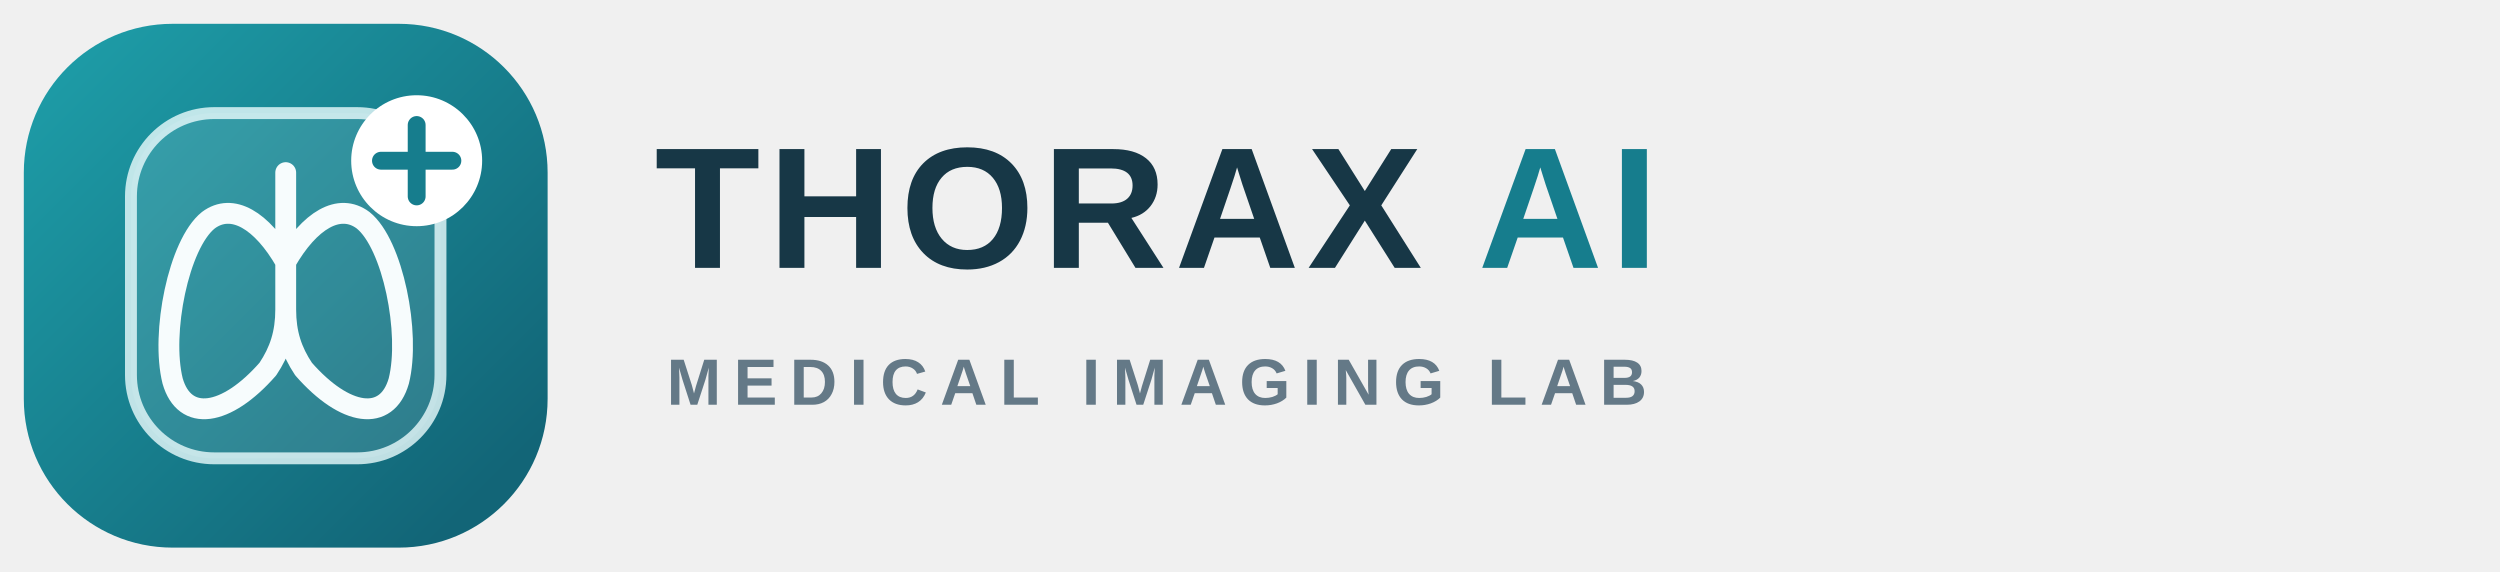
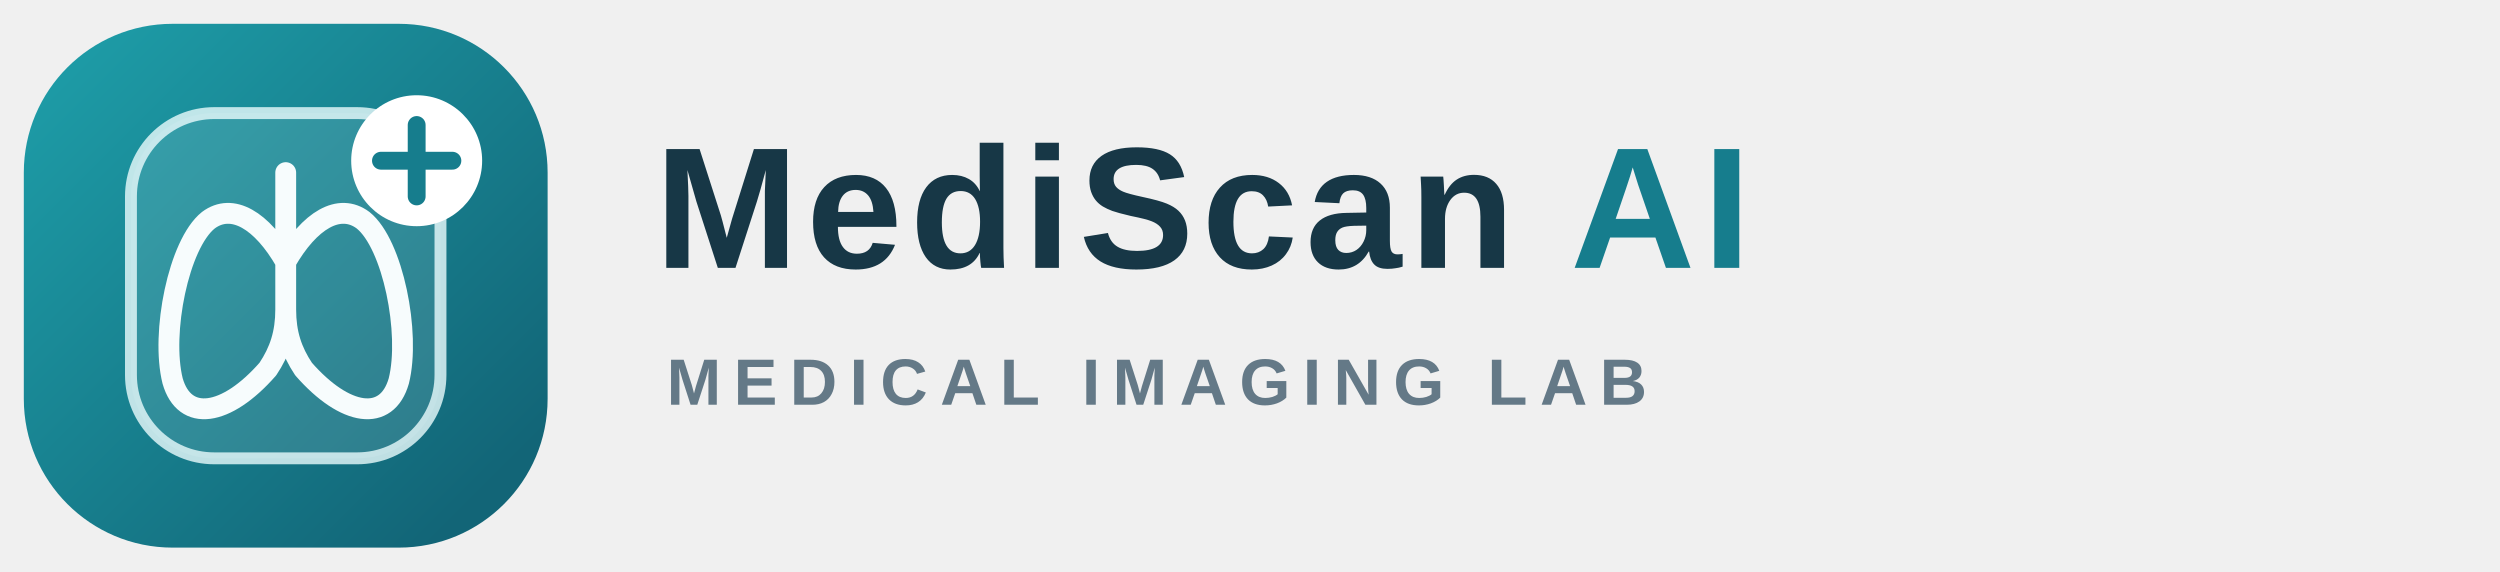
<svg xmlns="http://www.w3.org/2000/svg" width="420" height="96" viewBox="0 0 420 96" role="img" aria-labelledby="title desc">
  <defs>
    <linearGradient id="mark" x1="12" y1="12" x2="82" y2="82" gradientUnits="userSpaceOnUse">
      <stop stop-color="#1D9AA5" />
      <stop offset="1" stop-color="#126577" />
    </linearGradient>
  </defs>
  <rect x="4" y="4" width="88" height="88" rx="25" fill="url(#mark)" />
  <rect x="22" y="19" width="52" height="58" rx="14" fill="#F7FCFD" fill-opacity=".12" stroke="#EAFBFC" stroke-opacity=".8" stroke-width="2" />
  <path d="M48 29v15m0 0c-4-7-9-10-13-7-5 4-8 19-6 27 2 7 9 6 16-2 2-3 3-6 3-10m0-8c4-7 9-10 13-7 5 4 8 19 6 27-2 7-9 6-16-2-2-3-3-6-3-10m0-15v15" fill="none" stroke="#F7FCFD" stroke-linecap="round" stroke-linejoin="round" stroke-width="3.5" />
  <circle cx="70" cy="27" r="11" fill="#FFFFFF" />
  <path d="M70 21v12m-6-6h12" stroke="#167D8D" stroke-linecap="round" stroke-width="3" />
-   <text x="110" y="45" fill="#173746" font-family="Arial, Helvetica, sans-serif" font-size="29" font-weight="700" letter-spacing="1.3">THORAX <tspan fill="#167D8D">AI</tspan>
+   <text x="110" y="45" fill="#173746" font-family="Arial, Helvetica, sans-serif" font-size="29" font-weight="700" letter-spacing="1.3">MediScan <tspan fill="#167D8D">AI</tspan>
  </text>
  <text x="112" y="68" fill="#647987" font-family="Arial, Helvetica, sans-serif" font-size="11" font-weight="600" letter-spacing="2.1">MEDICAL IMAGING LAB</text>
</svg>
